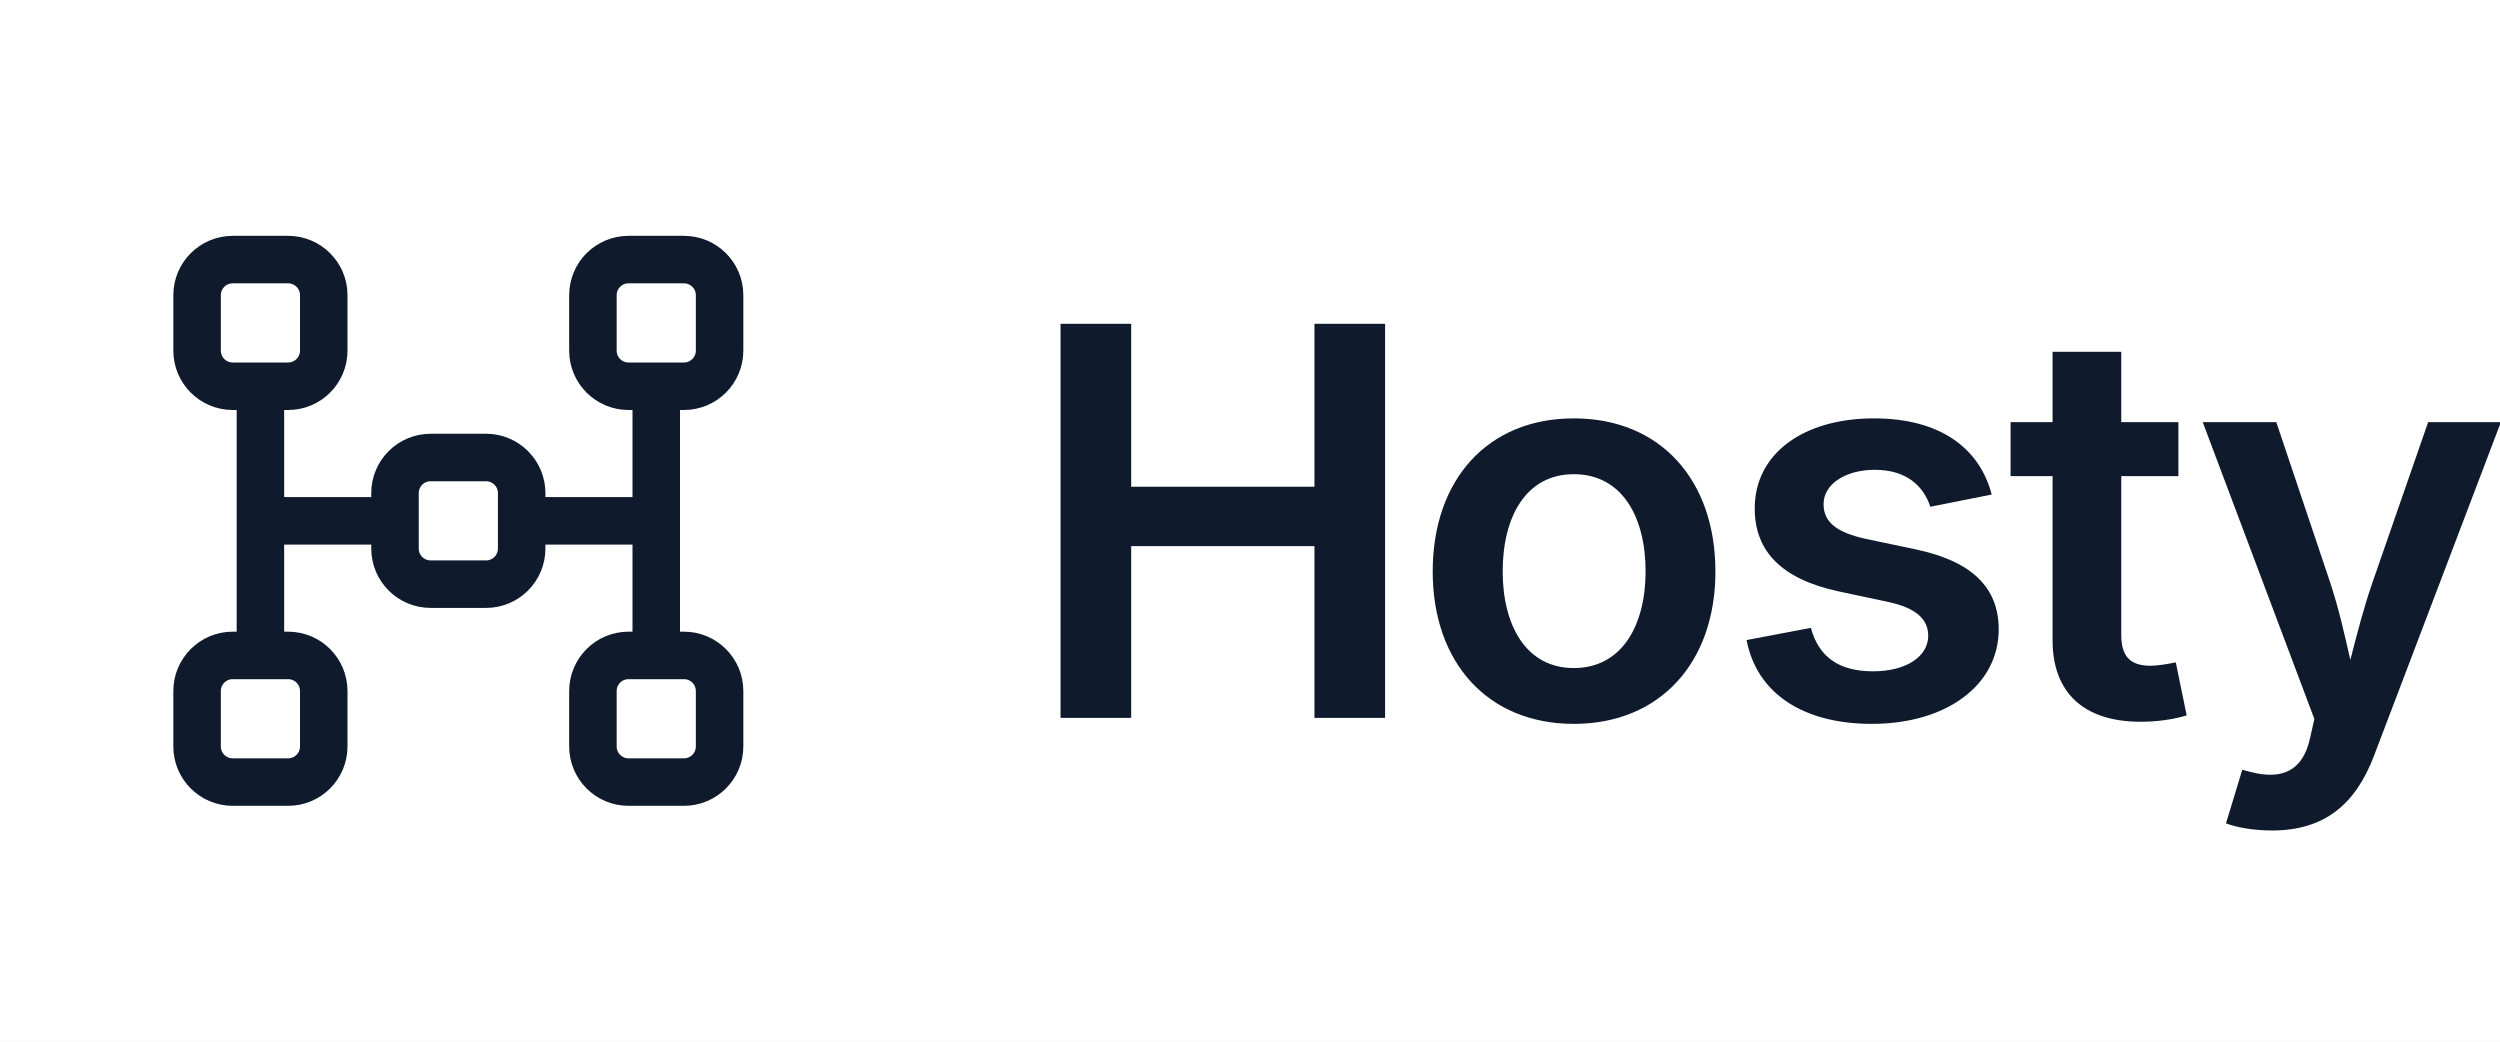
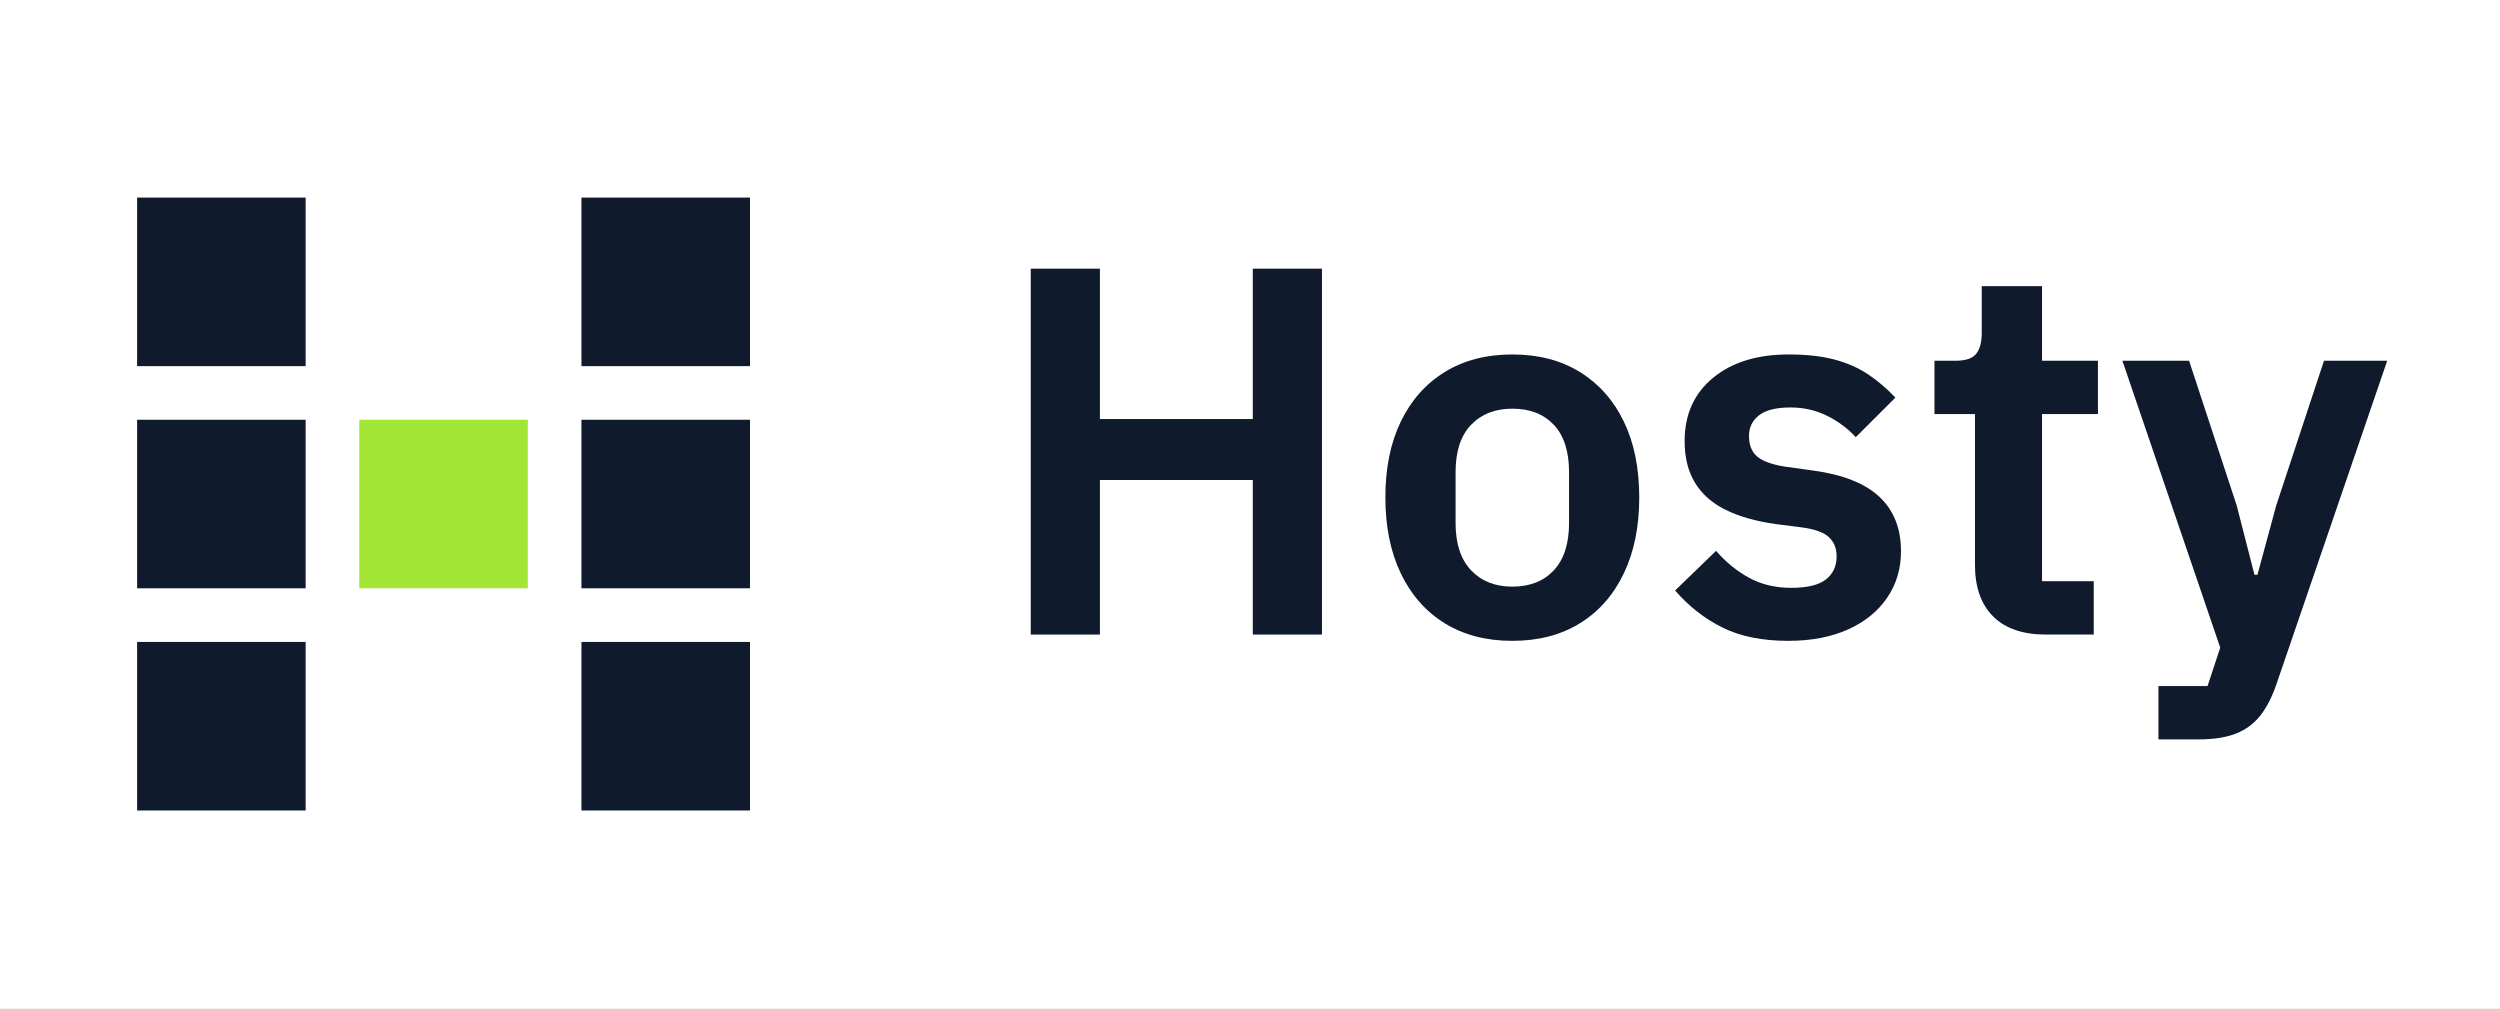
- <svg xmlns="http://www.w3.org/2000/svg" viewBox="0 0 240 100">
-   <rect width="240" height="100" fill="#FFFFFF" />
+ <svg xmlns="http://www.w3.org/2000/svg" viewBox="0 0 248 100">
+   <rect width="248" height="100" fill="#FFFFFF" />
  <g transform="translate(6 12) scale(0.76)">
-     <g fill="none" stroke="#0F1B2D" stroke-width="6" stroke-linecap="round" stroke-linejoin="round">
-       <path d="M25 36 V64 M75 36 V64 M25 50 H39 M61 50 H75" />
-       <rect x="17" y="17" width="16" height="16" rx="4.5" />
-       <rect x="67" y="17" width="16" height="16" rx="4.5" />
-       <rect x="17" y="67" width="16" height="16" rx="4.5" />
-       <rect x="67" y="67" width="16" height="16" rx="4.5" />
-       <rect x="42" y="42" width="16" height="16" rx="4.5" />
-     </g>
+     <rect x="10" y="10" width="22" height="22" fill="#0F1B2D" />
+     <rect x="68" y="10" width="22" height="22" fill="#0F1B2D" />
+     <rect x="10" y="39" width="22" height="22" fill="#0F1B2D" />
+     <rect x="39" y="39" width="22" height="22" fill="#A3E635" />
+     <rect x="68" y="39" width="22" height="22" fill="#0F1B2D" />
+     <rect x="10" y="68" width="22" height="22" fill="#0F1B2D" />
+     <rect x="68" y="68" width="22" height="22" fill="#0F1B2D" />
  </g>
-   <text x="98" y="50" dominant-baseline="central" font-family="Inter, 'Helvetica Neue', Arial, sans-serif" font-size="52" font-weight="600" letter-spacing="-1.5" fill="#0F1B2D">Hosty</text>
+   <g fill="#0F1B2D" transform="translate(98 62.948) scale(0.052 -0.052)">
+     <path transform="translate(0 0)" d="M505.324 0V294.849H213.661V0H81.72V698H213.661V411.151H505.324V698H637.266V0Z" />
+     <path transform="translate(719 0)" d="M281.41 -12Q206.77 -12 152.507 21.5Q98.245 55 68.745 116.558Q39.245 178.115 39.245 261.525Q39.245 345.64 68.745 406.493Q98.245 467.345 152.507 500.845Q206.77 534.345 281.41 534.345Q356.05 534.345 410.313 500.845Q464.575 467.345 494.075 406.493Q523.575 345.64 523.575 261.525Q523.575 178.115 494.075 116.558Q464.575 55 410.313 21.5Q356.05 -12 281.41 -12ZM281.41 91.431Q331.605 91.431 360.619 122.618Q389.634 153.805 389.634 212.54V309.805Q389.634 369.245 360.619 400.08Q331.605 430.914 281.41 430.914Q232.215 430.914 202.701 400.08Q173.186 369.245 173.186 309.805V212.54Q173.186 153.805 202.701 122.618Q232.215 91.431 281.41 91.431Z" />
+     <path transform="translate(1282 0)" d="M244.935 -12Q170.41 -12 119.295 13.385Q68.18 38.77 28.95 84.065L107.1 159.676Q135.69 126.906 170.575 108.021Q205.46 89.136 250.23 89.136Q296.295 89.136 316.687 105.143Q337.08 121.151 337.08 149.165Q337.08 172.115 322.515 185.655Q307.95 199.195 273.165 204.08L220.885 210.785Q165.425 218.49 126.367 237.457Q87.31 256.425 67.22 289.04Q47.13 321.655 47.13 368.95Q47.13 445.245 101.392 489.795Q155.655 534.345 245.23 534.345Q296.395 534.345 332.773 524.698Q369.151 515.05 396.913 496.55Q424.676 478.05 449.201 452.05L373.64 376.555Q351 401.26 319.058 417.234Q287.115 433.209 249.1 433.209Q208.561 433.209 189.258 418.407Q169.956 403.605 169.956 378.59Q169.956 352.87 185.586 339.6Q201.215 326.33 237.935 320.445L291.33 313.035Q377.33 301.445 418.618 262.83Q459.906 224.215 459.906 158.87Q459.906 108.87 433.381 70.05Q406.856 31.23 358.568 9.615Q310.28 -12 244.935 -12Z" />
+     <path transform="translate(1781 0)" d="M328.611 0H237.071Q171.395 0 136.705 34.575Q102.015 69.151 102.015 132.941V420.619H24.77V522.345H65.015Q93.866 522.345 104.408 535.665Q114.95 548.985 114.95 575.69V664.64H229.956V522.345H336.611V420.619H229.956V101.726H328.611Z" />
+     <path transform="translate(2155 0)" d="M302.676 246.077 393.835 522.345H514.431L303.876 -92.504Q291.466 -129.849 273.031 -153.695Q254.596 -177.54 226.251 -188.77Q197.906 -200 154.971 -200H78.015V-98.274H171.705L195.9 -24.935L9.245 522.345H136.481L227.345 246.077L261.215 114.136H266.92Z" />
+   </g>
</svg>
